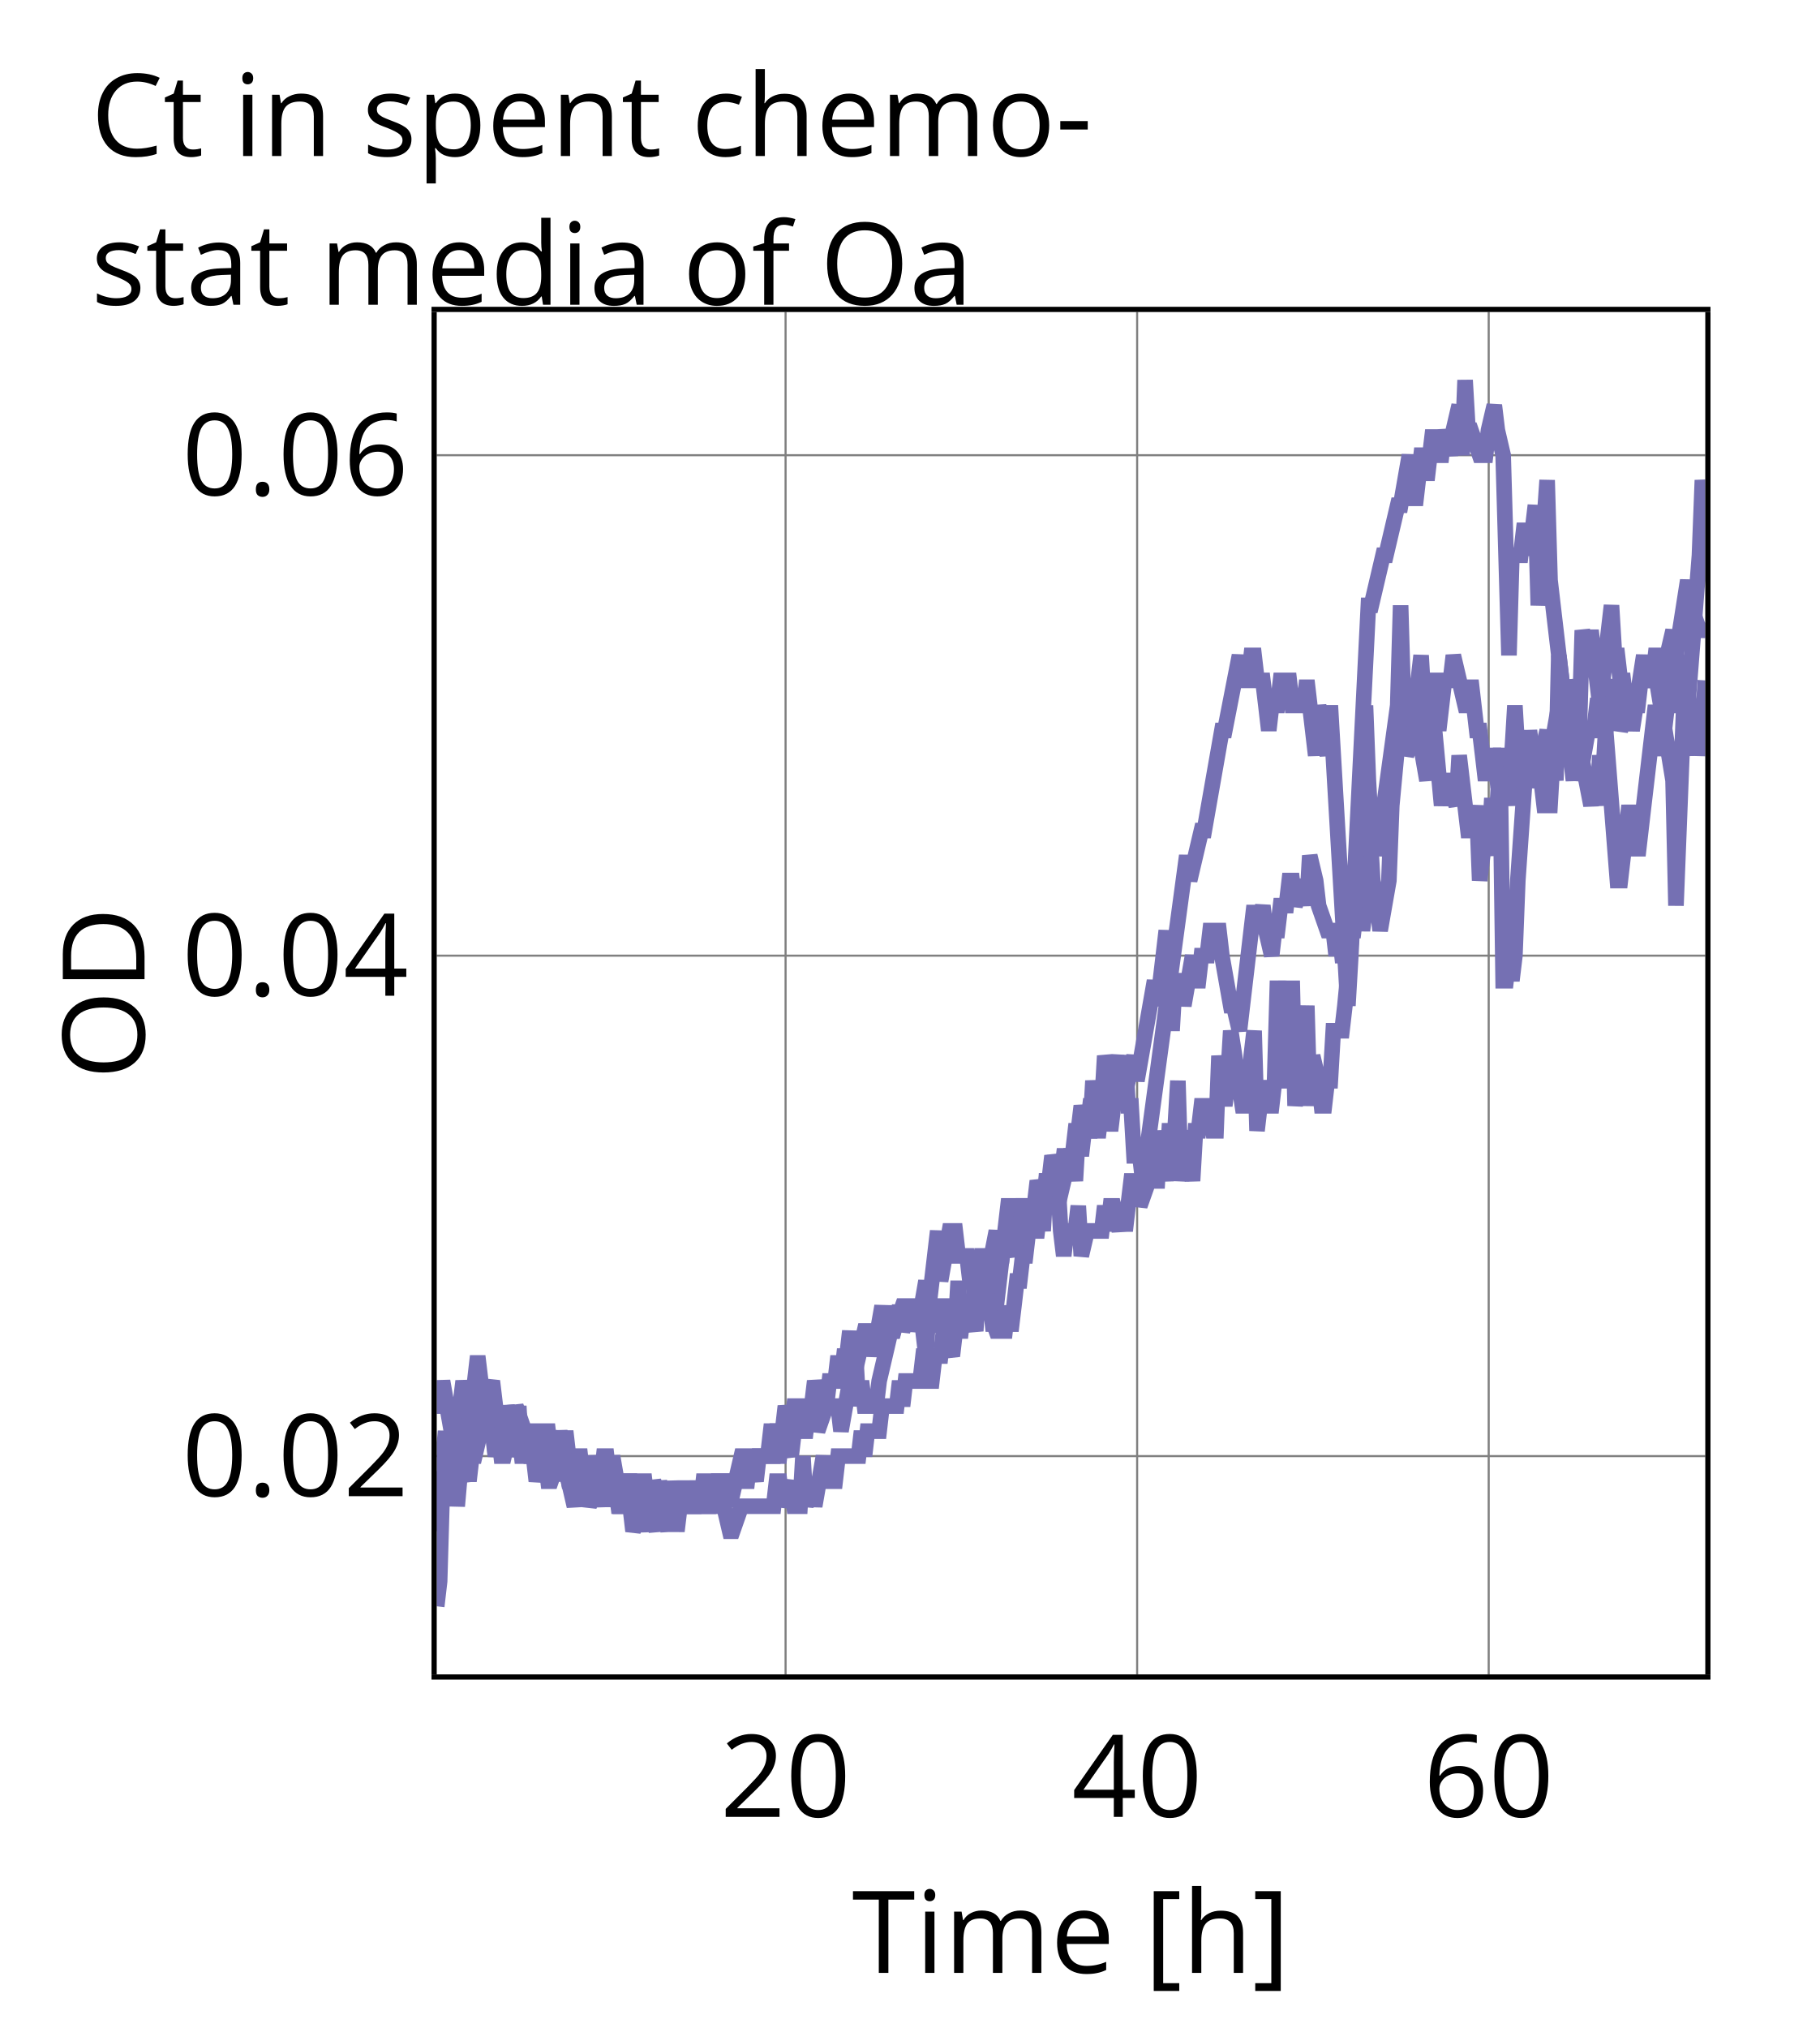
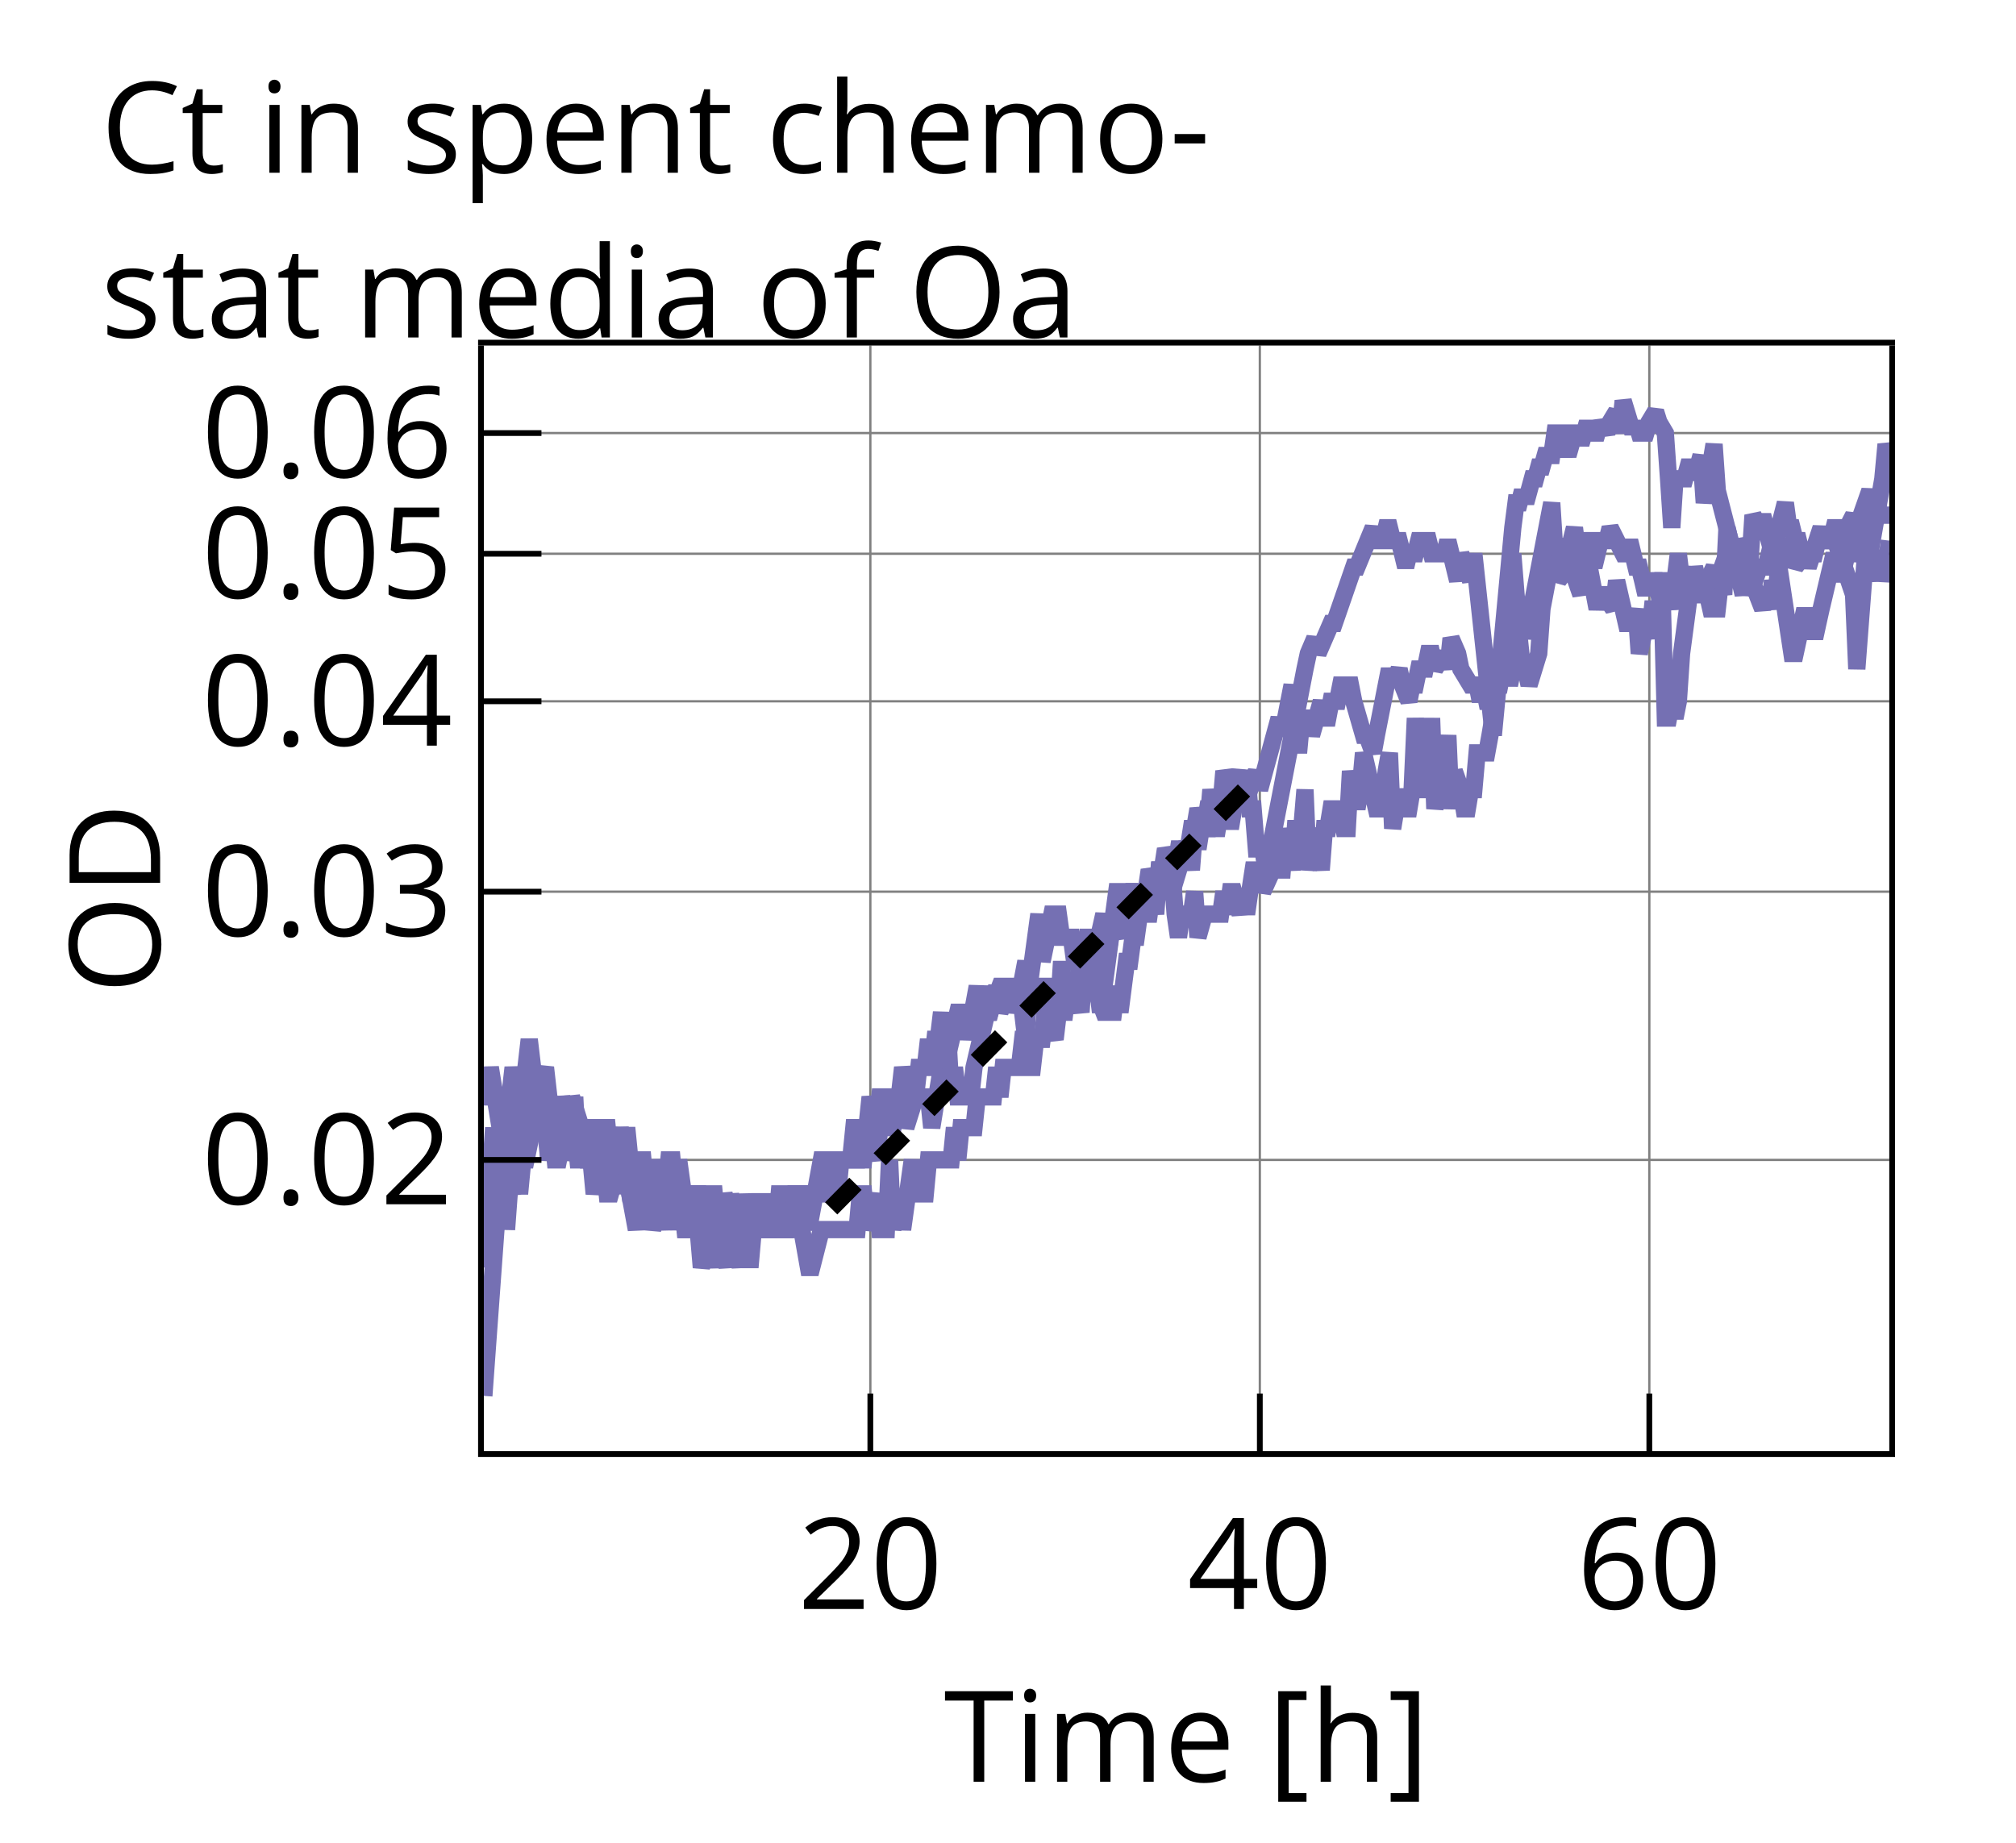
- <svg xmlns="http://www.w3.org/2000/svg" class="main-svg" width="175" height="195" style="" viewBox="0 0 175 195">
-   <rect x="0" y="0" width="175" height="195" style="fill: rgb(255, 255, 255); fill-opacity: 1;" />
-   <defs id="defs-3d889b">
+ <svg xmlns="http://www.w3.org/2000/svg" class="main-svg" width="175" height="160" style="" viewBox="0 0 175 160">
+   <rect x="0" y="0" width="175" height="160" style="fill: rgb(255, 255, 255); fill-opacity: 1;" />
+   <defs id="defs-4a2069">
    <g class="clips">
-       <clipPath id="clip3d889bxyplot" class="plotclip">
-         <rect width="122" height="131" />
+       <clipPath id="clip4a2069xyplot" class="plotclip">
+         <rect width="122" height="96" />
      </clipPath>
-       <clipPath class="axesclip" id="clip3d889bx">
-         <rect x="42" y="0" width="122" height="195" />
+       <clipPath class="axesclip" id="clip4a2069x">
+         <rect x="42" y="0" width="122" height="160" />
      </clipPath>
-       <clipPath class="axesclip" id="clip3d889by">
-         <rect x="0" y="30" width="175" height="131" />
+       <clipPath class="axesclip" id="clip4a2069y">
+         <rect x="0" y="30" width="175" height="96" />
      </clipPath>
-       <clipPath class="axesclip" id="clip3d889bxy">
-         <rect x="42" y="30" width="122" height="131" />
+       <clipPath class="axesclip" id="clip4a2069xy">
+         <rect x="42" y="30" width="122" height="96" />
      </clipPath>
    </g>
    <g class="gradients" />
    <g class="patterns" />
  </defs>
  <g class="bglayer" />
  <g class="layer-below">
    <g class="imagelayer" />
    <g class="shapelayer" />
  </g>
  <g class="cartesianlayer">
    <g class="subplot xy">
      <g class="layer-subplot">
        <g class="shapelayer" />
        <g class="imagelayer" />
      </g>
      <g class="minor-gridlayer">
        <g class="x" />
        <g class="y" />
      </g>
      <g class="gridlayer">
        <g class="x">
-           <path class="xgrid crisp" transform="translate(75.55,0)" d="M0,30v131" style="stroke: rgb(128, 128, 128); stroke-opacity: 1; stroke-width: 0.2px;" />
-           <path class="xgrid crisp" transform="translate(109.36,0)" d="M0,30v131" style="stroke: rgb(128, 128, 128); stroke-opacity: 1; stroke-width: 0.2px;" />
-           <path class="xgrid crisp" transform="translate(143.17,0)" d="M0,30v131" style="stroke: rgb(128, 128, 128); stroke-opacity: 1; stroke-width: 0.2px;" />
+           <path class="xgrid crisp" transform="translate(75.55,0)" d="M0,30v96" style="stroke: rgb(128, 128, 128); stroke-opacity: 1; stroke-width: 0.2px;" />
+           <path class="xgrid crisp" transform="translate(109.36,0)" d="M0,30v96" style="stroke: rgb(128, 128, 128); stroke-opacity: 1; stroke-width: 0.2px;" />
+           <path class="xgrid crisp" transform="translate(143.17,0)" d="M0,30v96" style="stroke: rgb(128, 128, 128); stroke-opacity: 1; stroke-width: 0.2px;" />
        </g>
        <g class="y">
-           <path class="ygrid crisp" transform="translate(0,140.01)" d="M42,0h122" style="stroke: rgb(128, 128, 128); stroke-opacity: 1; stroke-width: 0.2px;" />
-           <path class="ygrid crisp" transform="translate(0,91.89)" d="M42,0h122" style="stroke: rgb(128, 128, 128); stroke-opacity: 1; stroke-width: 0.2px;" />
-           <path class="ygrid crisp" transform="translate(0,43.77)" d="M42,0h122" style="stroke: rgb(128, 128, 128); stroke-opacity: 1; stroke-width: 0.2px;" />
+           <path class="ygrid crisp" transform="translate(0,100.71)" d="M42,0h122" style="stroke: rgb(128, 128, 128); stroke-opacity: 1; stroke-width: 0.2px;" />
+           <path class="ygrid crisp" transform="translate(0,77.42)" d="M42,0h122" style="stroke: rgb(128, 128, 128); stroke-opacity: 1; stroke-width: 0.2px;" />
+           <path class="ygrid crisp" transform="translate(0,60.89)" d="M42,0h122" style="stroke: rgb(128, 128, 128); stroke-opacity: 1; stroke-width: 0.2px;" />
+           <path class="ygrid crisp" transform="translate(0,48.08)" d="M42,0h122" style="stroke: rgb(128, 128, 128); stroke-opacity: 1; stroke-width: 0.2px;" />
+           <path class="ygrid crisp" transform="translate(0,37.6)" d="M42,0h122" style="stroke: rgb(128, 128, 128); stroke-opacity: 1; stroke-width: 0.2px;" />
        </g>
      </g>
      <g class="zerolinelayer" />
      <g class="layer-between">
        <g class="shapelayer" />
        <g class="imagelayer" />
      </g>
      <path class="xlines-below" />
      <path class="ylines-below" />
      <g class="overlines-below" />
      <g class="xaxislayer-below" />
      <g class="yaxislayer-below" />
      <g class="overaxes-below" />
      <g class="overplot">
-         <g class="xy" transform="translate(42,30)" clip-path="url(#clip3d889bxyplot)">
+         <g class="xy" transform="translate(42,30)" clip-path="url(#clip4a2069xyplot)">
          <g class="scatterlayer mlayer">
-             <g class="trace scatter trace2d0b24" style="stroke-miterlimit: 2; opacity: 1;">
+             <g class="trace scatter tracebf2e4a" style="stroke-miterlimit: 2; opacity: 1;">
              <g class="fills" />
              <g class="errorbars" />
              <g class="lines">
-                 <path class="js-line" d="M0,124.45L0.28,122.04L0.56,112.42L1.69,107.61L1.97,114.83L2.82,105.2L3.1,110.01L3.94,102.79L4.23,105.2L4.51,102.79L4.79,105.2L5.07,107.61L5.35,107.61L5.64,110.01L6.2,107.61L6.48,110.01L6.76,105.2L7.33,107.61L7.61,107.61L7.89,105.2L8.17,110.01L8.73,107.61L9.02,110.01L9.3,110.01L9.58,112.42L10.71,107.61L10.99,110.01L11.55,107.61L11.83,112.42L12.4,107.61L12.68,110.01L12.96,110.01L13.81,110.01L14.09,112.42L14.65,112.42L14.93,110.01L15.78,114.83L16.06,112.42L16.34,114.83L16.62,112.42L16.91,110.01L17.75,114.83L18.03,112.42L18.6,112.42L18.88,114.83L19.16,117.23L19.44,112.42L20.29,117.23L20.57,114.83L21.13,117.23L21.41,112.42L22.26,117.23L22.54,112.42L23.1,117.23L23.39,114.83L23.67,114.83L23.95,112.42L24.23,114.83L24.51,114.83L24.79,114.83L25.08,112.42L25.36,114.83L25.64,112.42L25.92,112.42L26.2,114.83L26.48,112.42L26.77,112.42L27.89,112.42L28.18,114.83L29.3,110.01L29.58,110.01L31.84,110.01L32.12,107.61L32.4,107.61L32.68,110.01L32.97,110.01L33.25,107.61L34.09,110.01L34.37,107.61L35.22,105.2L35.5,107.61L36.35,105.2L36.63,107.61L37.47,105.2L37.76,105.2L38.6,105.2L38.88,107.61L39.73,102.79L40.01,102.79L40.29,100.39L40.57,105.2L40.85,102.79L41.14,105.2L41.42,105.2L42.26,105.2L42.55,102.79L43.67,97.98L43.95,97.98L44.52,95.58L44.8,97.98L45.64,95.58L45.93,97.98L46.49,95.58L46.77,97.98L47.05,100.39L47.33,95.58L48.18,97.98L48.46,95.58L48.74,95.58L49.03,97.98L49.31,97.98L49.59,95.58L49.87,97.98L50.15,93.17L50.43,97.98L51,95.58L51.28,95.58L51.84,97.98L52.12,93.17L52.41,93.17L52.69,95.58L52.97,93.17L53.25,95.58L53.53,97.98L54.94,85.95L55.22,85.95L55.51,88.36L55.79,85.95L56.07,85.95L56.35,90.76L56.63,88.36L56.91,85.95L57.2,88.36L57.48,85.95L57.76,83.55L58.61,85.95L58.89,85.95L59.45,81.14L59.73,85.95L60.86,81.14L61.14,81.14L61.42,83.55L61.7,78.73L61.99,81.14L62.27,78.73L62.55,78.73L62.83,78.73L63.11,73.92L63.68,78.73L63.96,76.33L64.24,73.92L64.8,78.73L65.09,76.33L65.37,71.52L65.93,76.33L66.21,73.92L66.49,73.92L67.06,71.52L67.34,73.92L69.03,64.3L69.31,66.7L70.16,59.48L70.44,64.3L70.72,69.11L71,64.3L71.28,64.3L71.57,64.3L71.85,66.7L72.69,61.89L72.97,64.3L73.26,64.3L73.54,61.89L74.1,61.89L74.38,59.48L75.23,59.48L75.51,61.89L76.36,66.7L76.64,66.7L77.2,69.11L77.48,66.7L78.61,57.08L78.89,59.48L79.45,57.08L79.74,59.48L80.3,61.89L80.58,59.48L80.86,59.48L81.15,57.08L81.71,57.08L81.99,54.67L82.27,54.67L82.55,57.08L83.4,54.67L83.68,57.08L83.96,52.27L84.53,54.67L84.81,57.08L85.65,59.48L85.94,59.48L86.22,59.48L86.5,61.89L86.78,59.48L87.06,61.89L87.34,61.89L87.63,64.3L87.91,59.48L88.19,59.48L88.47,57.08L88.75,57.08L89.03,59.48L89.88,52.27L90.16,57.08L90.44,57.08L90.73,59.48L91.57,54.67L91.85,47.45L92.98,35.42L93.26,42.64L94.11,40.24L94.39,40.24L95.23,45.05L95.52,35.42L96.64,47.45L96.92,45.05L97.21,45.05L98.05,47.45L98.33,42.64L99.18,49.86L99.46,49.86L99.74,49.86L100.02,47.45L100.3,54.67L100.59,52.27L100.87,49.86L101.15,52.27L101.43,47.45L102,47.45L102.28,42.64L102.56,42.64L102.84,45.05L103.12,47.45L103.4,42.64L103.69,37.83L103.97,42.64L104.25,42.64L104.53,40.24L104.81,45.05L105.09,40.24L105.38,42.64L105.66,45.05L106.22,45.05L106.5,47.45L107.07,47.45L107.35,42.64L107.63,45.05L107.91,33.02L109.32,45.05L109.6,40.24L111.01,47.45L111.29,45.05L111.58,47.45L111.86,42.64L112.14,45.05L112.42,40.24L113.55,54.67L113.83,54.67L114.67,47.45L114.96,49.86L115.24,49.86L115.52,52.27L115.8,49.86L116.08,47.45L117.21,37.83L117.49,40.24L117.77,42.64L118.06,40.24L118.34,37.83L118.9,33.02L119.18,37.83L119.75,37.83L120.03,33.02L120.87,42.64L121.15,37.83L121.44,42.64L121.72,40.24L122,35.42" style="vector-effect: none; fill: none; stroke: rgb(117, 112, 179); stroke-opacity: 1; stroke-width: 1.5px; opacity: 1;" />
+                 <path class="js-line" d="M0,91.2L1.69,67.91L1.97,76.76L2.82,65.24L3.1,70.71L3.94,62.68L4.23,65.24L4.51,62.68L4.79,65.24L5.07,67.91L5.35,67.91L5.64,70.71L6.2,67.91L6.48,70.71L6.76,65.24L7.33,67.91L7.61,67.91L7.89,65.24L8.17,70.71L8.73,67.91L9.02,70.71L9.3,70.71L9.58,73.66L10.71,67.91L10.99,70.71L11.55,67.91L11.83,73.66L12.4,67.91L12.68,70.71L12.96,70.71L13.81,70.71L14.09,73.66L14.65,73.66L14.93,70.71L15.78,76.76L16.06,73.66L16.34,76.76L16.62,73.66L16.91,70.71L17.75,76.76L18.03,73.66L18.6,73.66L18.88,76.76L19.16,80.05L19.44,73.66L20.29,80.05L20.57,76.76L21.13,80.05L21.41,73.66L22.26,80.05L22.54,73.66L23.1,80.05L23.39,76.76L23.67,76.76L23.95,73.66L24.23,76.76L24.51,76.76L24.79,76.76L25.08,73.66L25.36,76.76L25.64,73.66L25.92,73.66L26.2,76.76L26.48,73.66L26.77,73.66L27.89,73.66L28.18,76.76L29.3,70.71L29.58,70.71L31.84,70.71L32.12,67.91L32.4,67.91L32.68,70.71L32.97,70.71L33.25,67.91L34.09,70.71L34.37,67.91L35.22,65.24L35.5,67.91L36.35,65.24L36.63,67.91L37.47,65.24L37.76,65.24L38.6,65.24L38.88,67.91L39.73,62.68L40.01,62.68L40.29,60.24L40.57,65.24L40.85,62.68L41.14,65.24L41.42,65.24L42.26,65.24L42.55,62.68L43.67,57.89L43.95,57.89L44.52,55.64L44.8,57.89L45.64,55.64L45.93,57.89L46.49,55.64L46.77,57.89L47.05,60.24L47.33,55.64L48.18,57.89L48.46,55.64L48.74,55.64L49.03,57.89L49.31,57.89L49.59,55.64L49.87,57.89L50.15,53.47L50.43,57.89L51,55.64L51.28,55.64L51.84,57.89L52.12,53.47L52.41,53.47L52.69,55.64L52.97,53.47L53.25,55.64L53.53,57.89L54.94,47.42L55.22,47.42L55.51,49.37L55.79,47.42L56.07,47.42L56.35,51.38L56.63,49.37L56.91,47.42L57.2,49.37L57.48,47.42L57.76,45.54L58.61,47.42L58.89,47.42L59.45,43.71L59.73,47.42L60.86,43.71L61.14,43.71L61.42,45.54L61.7,41.94L61.99,43.71L62.27,41.94L62.55,41.94L62.83,41.94L63.11,38.56L63.68,41.94L63.96,40.23L64.24,38.56L64.8,41.94L65.09,40.23L65.37,36.95L65.93,40.23L66.21,38.56L66.49,38.56L67.06,36.95L67.34,38.56L69.03,32.35L69.31,33.84L70.16,29.48L70.44,32.35L70.72,35.37L71,32.35L71.28,32.35L71.57,32.35L71.85,33.84L72.69,30.89L72.97,32.35L73.26,32.35L73.54,30.89L74.1,30.89L74.38,29.48L75.23,29.48L75.51,30.89L76.36,33.84L76.64,33.84L77.2,35.37L77.48,33.84L78.61,28.09L78.89,29.48L79.45,28.09L79.74,29.48L80.3,30.89L80.58,29.48L80.86,29.48L81.15,28.09L81.71,28.09L81.99,26.74L82.27,26.74L82.55,28.09L83.4,26.74L83.68,28.09L83.96,25.42L84.53,26.74L84.81,28.09L85.65,29.48L85.94,29.48L86.22,29.48L86.5,30.89L86.78,29.48L87.06,30.89L87.34,30.89L87.63,32.35L87.91,29.48L88.19,29.48L88.47,28.09L88.75,28.09L89.03,29.48L89.88,25.42L90.16,28.09L90.44,28.09L90.73,29.48L91.57,26.74L91.85,22.87L92.98,16.94L93.26,20.42L94.11,19.24L94.39,19.24L95.23,21.63L95.52,16.94L96.64,22.87L96.92,21.63L97.21,21.63L98.05,22.87L98.33,20.42L99.18,24.13L99.46,24.13L99.74,24.13L100.02,22.87L100.3,26.74L100.59,25.42L100.87,24.13L101.15,25.42L101.43,22.87L102,22.87L102.28,20.42L102.56,20.42L102.84,21.63L103.12,22.87L103.4,20.42L103.69,18.08L103.97,20.42L104.25,20.42L104.53,19.24L104.81,21.63L105.09,19.24L105.38,20.42L105.66,21.63L106.22,21.63L106.5,22.87L107.07,22.87L107.35,20.42L107.63,21.63L107.91,15.82L109.32,21.63L109.6,19.24L111.01,22.87L111.29,21.63L111.58,22.87L111.86,20.42L112.14,21.63L112.42,19.24L113.55,26.74L113.83,26.74L114.67,22.87L114.96,24.13L115.24,24.13L115.52,25.42L115.8,24.13L116.08,22.87L117.21,18.08L117.49,19.24L117.77,20.42L118.06,19.24L118.34,18.08L118.9,15.82L119.18,18.08L119.75,18.08L120.03,15.82L120.87,20.42L121.15,18.08L121.44,20.42L121.72,19.24L122,16.94" style="vector-effect: none; fill: none; stroke: rgb(117, 112, 179); stroke-opacity: 1; stroke-width: 1.5px; opacity: 1;" />
              </g>
              <g class="points" />
              <g class="text" />
            </g>
-             <g class="trace scatter traceac05fe" style="stroke-miterlimit: 2; opacity: 1;">
+             <g class="trace scatter trace1dde24" style="stroke-miterlimit: 2; opacity: 1;">
              <g class="fills" />
              <g class="errorbars" />
              <g class="lines">
-                 <path class="js-line" d="M0,117.23L0.85,107.61L1.13,112.42L1.41,112.42L1.69,110.01L2.54,112.42L2.82,110.01L3.1,112.42L3.38,110.01L3.66,110.01L4.79,105.2L5.07,107.61L5.35,105.2L5.64,110.01L5.92,107.61L6.2,110.01L6.48,110.01L7.04,107.61L7.33,110.01L7.89,107.61L8.17,110.01L9.86,110.01L10.14,112.42L10.42,110.01L10.71,112.42L10.99,112.42L11.83,110.01L12.12,110.01L13.24,114.83L13.52,112.42L14.37,112.42L14.65,114.83L15.5,112.42L15.78,112.42L16.62,112.42L16.91,114.83L17.19,112.42L17.47,114.83L17.75,114.83L18.6,114.83L18.88,117.23L19.72,114.83L20,114.83L26.2,114.83L26.48,112.42L26.77,114.83L27.05,112.42L27.33,112.42L29.87,112.42L30.15,110.01L30.71,112.42L30.99,110.01L32.4,110.01L32.68,107.61L33.25,107.61L33.53,105.2L34.09,107.61L34.37,105.2L34.94,105.2L35.22,107.61L35.5,107.61L35.78,105.2L36.06,105.2L36.35,102.79L36.91,105.2L37.19,102.79L37.47,105.2L37.76,102.79L38.04,102.79L38.32,102.79L38.6,100.39L38.88,102.79L39.16,100.39L39.45,100.39L39.73,97.98L40.01,102.79L41.14,97.98L41.42,97.98L41.7,97.98L41.98,100.39L42.83,95.58L43.11,97.98L43.39,95.58L43.67,97.98L43.95,97.98L44.8,95.58L45.08,95.58L45.93,95.58L46.21,97.98L47.05,93.17L47.33,95.58L48.18,88.36L48.46,93.17L49.31,88.36L49.59,88.36L49.87,88.36L50.15,90.76L51,90.76L51.28,93.17L51.56,93.17L51.84,95.58L52.12,95.58L52.41,90.76L52.69,90.76L52.97,95.58L53.82,97.98L54.1,97.98L54.66,97.98L54.94,95.58L55.22,97.98L55.51,95.58L55.79,93.17L56.07,93.17L56.35,90.76L56.63,90.76L56.91,88.36L57.76,88.36L58.04,85.95L58.32,88.36L58.61,83.55L59.17,83.55L59.45,85.95L59.73,83.55L60.01,88.36L60.3,90.76L60.58,88.36L60.86,88.36L61.42,88.36L61.7,85.95L61.99,90.76L62.55,88.36L62.83,88.36L63.96,88.36L64.24,85.95L64.52,88.36L64.8,85.95L65.09,85.95L65.65,88.36L65.93,85.95L66.21,88.36L66.49,85.95L66.78,83.55L67.34,83.55L67.62,85.95L68.47,83.55L68.75,83.55L69.31,83.55L69.59,78.73L70.16,83.55L70.44,78.73L71,78.73L71.28,73.92L71.57,83.55L72.13,78.73L72.41,81.14L72.69,83.55L72.97,78.73L73.26,78.73L73.54,76.33L74.38,76.33L74.67,78.73L74.95,78.73L75.23,71.52L75.79,76.33L76.07,73.92L76.36,69.11L77.48,76.33L77.76,76.33L78.05,76.33L78.33,71.52L78.61,69.11L78.89,78.73L79.45,73.92L79.74,76.33L80.02,76.33L80.3,76.33L80.58,73.92L80.86,64.3L81.15,71.52L81.43,73.92L81.99,73.92L82.27,64.3L82.55,76.33L83.12,71.52L83.4,71.52L83.68,66.7L83.96,76.33L84.24,71.52L84.81,73.92L85.09,76.33L85.37,76.33L85.65,73.92L85.94,73.92L86.22,69.11L87.06,69.11L87.34,66.7L88.75,52.27L89.03,52.27L89.32,37.83L89.6,45.05L89.88,49.86L90.16,47.45L90.44,52.27L92.42,37.83L92.7,28.21L92.98,37.83L93.54,35.42L93.82,37.83L94.11,40.24L94.39,35.42L94.67,33.02L94.95,37.83L95.23,40.24L95.52,35.42L95.8,35.42L96.08,37.83L96.36,40.24L96.64,37.83L96.92,35.42L97.49,35.42L97.77,33.02L98.9,37.83L99.18,37.83L99.46,35.42L99.74,37.83L100.02,40.24L100.3,40.24L100.59,42.64L100.87,45.05L101.15,42.64L101.43,42.64L101.71,42.64L102,45.05L102.28,45.05L102.56,64.3L102.84,64.3L103.12,61.89L103.4,64.3L103.69,61.89L103.97,54.67L104.81,42.64L105.09,45.05L105.38,45.05L105.94,45.05L106.22,42.64L106.79,40.24L107.07,42.64L107.91,37.83L108.19,37.83L108.48,40.24L108.76,35.42L109.88,40.24L110.17,30.61L110.73,33.02L111.01,30.61L111.86,37.83L112.14,35.42L112.98,28.21L113.27,33.02L113.55,33.02L113.83,35.42L114.11,35.42L114.39,37.83L114.67,37.83L114.96,40.24L116.08,33.02L116.36,35.42L116.65,35.42L116.93,33.02L118.9,45.05L119.18,57.08L120.03,35.42L120.31,37.83L121.44,23.39L121.72,16.17L122,18.58" style="vector-effect: none; fill: none; stroke: rgb(117, 112, 179); stroke-opacity: 1; stroke-width: 1.5px; opacity: 1;" />
+                 <path class="js-line" d="M0,80.05L0.85,67.91L1.13,73.66L1.41,73.66L1.69,70.71L2.54,73.66L2.82,70.71L3.1,73.66L3.38,70.71L3.66,70.71L4.79,65.24L5.07,67.91L5.35,65.24L5.64,70.71L5.92,67.91L6.2,70.71L6.48,70.71L7.04,67.91L7.33,70.71L7.89,67.91L8.17,70.71L9.86,70.71L10.14,73.66L10.42,70.71L10.71,73.66L10.99,73.66L11.83,70.71L12.12,70.71L13.24,76.76L13.52,73.66L14.37,73.66L14.65,76.76L15.5,73.66L15.78,73.66L16.62,73.66L16.91,76.76L17.19,73.66L17.47,76.76L17.75,76.76L18.6,76.76L18.88,80.05L19.72,76.76L20,76.76L26.2,76.76L26.48,73.66L26.77,76.76L27.05,73.66L27.33,73.66L29.87,73.66L30.15,70.71L30.71,73.66L30.99,70.71L32.4,70.71L32.68,67.91L33.25,67.91L33.53,65.24L34.09,67.91L34.37,65.24L34.94,65.24L35.22,67.91L35.5,67.91L35.78,65.24L36.06,65.24L36.35,62.68L36.91,65.24L37.19,62.68L37.47,65.24L37.76,62.68L38.04,62.68L38.32,62.68L38.6,60.24L38.88,62.68L39.16,60.24L39.45,60.24L39.73,57.89L40.01,62.68L41.14,57.89L41.42,57.89L41.7,57.89L41.98,60.24L42.83,55.64L43.11,57.89L43.39,55.64L43.67,57.89L43.95,57.89L44.8,55.64L45.08,55.64L45.93,55.64L46.21,57.89L47.05,53.47L47.33,55.64L48.18,49.37L48.46,53.47L49.31,49.37L49.59,49.37L49.87,49.37L50.15,51.38L51,51.38L51.28,53.47L51.56,53.47L51.84,55.64L52.12,55.64L52.41,51.38L52.69,51.38L52.97,55.64L53.82,57.89L54.1,57.89L54.66,57.89L54.94,55.64L55.22,57.89L55.51,55.64L55.79,53.47L56.07,53.47L56.35,51.38L56.63,51.38L56.91,49.37L57.76,49.37L58.04,47.42L58.32,49.37L58.61,45.54L59.17,45.54L59.45,47.42L59.73,45.54L60.01,49.37L60.3,51.38L60.58,49.37L60.86,49.37L61.42,49.37L61.7,47.42L61.99,51.38L62.55,49.37L62.83,49.37L63.96,49.37L64.24,47.42L64.52,49.37L64.8,47.42L65.09,47.42L65.65,49.37L65.93,47.42L66.21,49.37L66.49,47.42L66.78,45.54L67.34,45.54L67.62,47.42L68.47,45.54L68.75,45.54L69.31,45.54L69.59,41.94L70.16,45.54L70.44,41.94L71,41.94L71.28,38.56L71.57,45.54L72.13,41.94L72.41,43.71L72.69,45.54L72.97,41.94L73.26,41.94L73.54,40.23L74.38,40.23L74.67,41.94L74.95,41.94L75.23,36.95L75.79,40.23L76.07,38.56L76.36,35.37L77.48,40.23L77.76,40.23L78.05,40.23L78.33,36.95L78.61,35.37L78.89,41.94L79.45,38.56L79.74,40.23L80.02,40.23L80.3,40.23L80.58,38.56L80.86,32.35L81.15,36.95L81.43,38.56L81.99,38.56L82.27,32.35L82.55,40.23L83.12,36.95L83.4,36.95L83.68,33.84L83.96,40.23L84.24,36.95L84.81,38.56L85.09,40.23L85.37,40.23L85.65,38.56L85.94,38.56L86.22,35.37L87.06,35.37L87.34,33.84L88.75,25.42L89.03,25.42L89.32,18.08L89.6,21.63L89.88,24.13L90.16,22.87L90.44,25.42L92.7,13.66L92.98,18.08L93.54,16.94L93.82,18.08L94.11,19.24L94.39,16.94L94.67,15.82L94.95,18.08L95.23,19.24L95.52,16.94L95.8,16.94L96.08,18.08L96.36,19.24L96.64,18.08L96.92,16.94L97.49,16.94L97.77,15.82L98.9,18.08L99.18,18.08L99.46,16.94L99.74,18.08L100.02,19.24L100.3,19.24L100.59,20.42L100.87,21.63L101.15,20.42L101.43,20.42L101.71,20.42L102,21.63L102.28,21.63L102.56,32.35L102.84,32.35L103.12,30.89L103.4,32.35L103.69,30.89L103.97,26.74L104.81,20.42L105.09,21.63L105.38,21.63L105.94,21.63L106.22,20.42L106.79,19.24L107.07,20.42L107.91,18.08L108.19,18.08L108.48,19.24L108.76,16.94L109.88,19.24L110.17,14.73L110.73,15.82L111.01,14.73L111.86,18.08L112.14,16.94L112.98,13.66L113.27,15.82L113.55,15.82L113.83,16.94L114.11,16.94L114.39,18.08L114.67,18.08L114.96,19.24L116.08,15.82L116.36,16.94L116.65,16.94L116.93,15.82L118.9,21.63L119.18,28.09L120.03,16.94L120.31,18.08L121.44,11.57L121.72,8.57L122,9.55" style="vector-effect: none; fill: none; stroke: rgb(117, 112, 179); stroke-opacity: 1; stroke-width: 1.5px; opacity: 1;" />
              </g>
              <g class="points" />
              <g class="text" />
            </g>
-             <g class="trace scatter trace5c0df1" style="stroke-miterlimit: 2; opacity: 1;">
+             <g class="trace scatter trace2de5ca" style="stroke-miterlimit: 2; opacity: 1;">
              <g class="fills" />
              <g class="errorbars" />
              <g class="lines">
-                 <path class="js-line" d="M0,105.2L0.28,105.2L0.56,102.79L1.41,107.61L1.69,105.2L2.25,105.2L2.54,102.79L3.38,107.61L3.66,102.79L3.94,100.39L4.23,102.79L4.51,105.2L5.35,102.79L5.64,105.2L6.48,107.61L6.76,105.2L7.33,107.61L7.61,105.2L8.45,107.61L8.73,107.61L9.02,107.61L9.3,110.01L9.86,110.01L10.14,107.61L10.71,107.61L10.99,110.01L11.55,110.01L11.83,107.61L12.68,112.42L12.96,112.42L13.24,112.42L13.52,110.01L14.37,112.42L14.65,112.42L15.78,112.42L16.06,110.01L16.34,110.01L16.62,112.42L17.47,114.83L17.75,114.83L18.03,114.83L18.31,112.42L18.6,112.42L18.88,114.83L19.16,114.83L19.44,112.42L20,112.42L20.29,114.83L20.57,114.83L20.85,112.42L21.7,114.83L21.98,114.83L26.77,114.83L27.05,112.42L28.18,117.23L28.46,117.23L29.3,114.83L29.58,114.83L32.4,114.83L32.68,112.42L32.97,112.42L33.25,114.83L34.09,112.42L34.37,114.83L34.94,114.83L35.22,110.01L35.5,114.83L36.06,112.42L36.35,114.83L37.19,110.01L37.47,112.42L38.32,112.42L38.6,110.01L40.57,110.01L40.85,107.61L41.14,110.01L41.42,107.61L41.7,107.61L42.55,107.61L42.83,105.2L44.24,105.2L44.52,102.79L44.8,105.2L45.08,102.79L45.36,102.79L46.49,102.79L46.77,100.39L47.05,100.39L47.33,102.79L47.62,102.79L47.9,100.39L48.46,100.39L48.74,97.98L49.59,100.39L49.87,97.98L50.43,97.98L50.72,95.58L51.56,95.58L51.84,93.17L52.12,93.17L52.41,95.58L53.82,88.36L54.1,90.76L54.38,90.76L54.66,88.36L55.51,90.76L55.79,88.36L56.07,88.36L56.35,85.95L58.32,85.95L58.61,83.55L58.89,83.55L59.17,81.14L60.01,83.55L60.3,81.14L61.14,81.14L61.42,78.73L61.7,78.73L61.99,76.33L62.55,78.73L62.83,76.33L63.11,76.33L63.39,78.73L63.68,78.73L63.96,76.33L64.24,71.52L64.8,73.92L65.09,73.92L65.65,71.52L65.93,73.92L66.21,71.52L66.49,76.33L66.78,76.33L67.06,81.14L67.62,81.14L67.9,83.55L72.13,52.27L72.41,54.67L73.54,49.86L73.82,49.86L75.51,40.24L75.79,40.24L77.2,33.02L77.48,35.42L78.05,35.42L78.33,33.02L78.61,33.02L78.89,35.42L79.45,35.42L79.74,37.83L80.02,40.24L80.3,37.83L80.58,37.83L80.86,37.83L81.15,35.42L81.99,35.42L82.27,37.83L83.4,37.83L83.68,35.42L84.53,42.64L84.81,37.83L85.65,42.64L85.94,37.83L87.63,66.7L87.91,61.89L89.6,28.21L89.88,28.21L91.01,23.39L91.29,23.39L92.42,18.58L92.7,18.58L93.54,13.77L93.82,16.17L94.11,18.58L94.39,16.17L94.67,13.77L94.95,13.77L95.23,16.17L95.8,11.36L96.08,13.77L96.36,13.77L96.64,13.77L96.92,11.36L97.49,13.77L97.77,11.36L98.33,8.96L98.61,13.77L98.9,6.55L99.18,11.36L99.46,11.36L100.3,13.77L100.59,13.77L100.87,13.77L101.15,11.36L101.71,8.96L102,11.36L102.56,13.77L102.84,23.39L103.12,33.02L103.4,23.39L103.69,23.39L104.25,23.39L104.53,20.99L104.81,20.99L105.09,23.39L105.66,18.58L105.94,28.21L106.79,16.17L107.07,25.8L108.48,37.83L108.76,40.24L109.6,40.24L109.88,45.05L110.73,40.24L111.01,40.24L111.29,40.24L111.58,37.83L112.14,37.83L112.42,40.24L113.55,35.42L113.83,40.24L114.67,37.83L114.96,37.83L115.52,37.83L115.8,35.42L116.93,35.42L117.21,33.02L117.49,33.02L117.77,35.42L118.9,30.61L119.18,33.02L120.31,25.8L120.59,28.21L121.44,30.61L121.72,30.61L122,30.61" style="vector-effect: none; fill: none; stroke: rgb(117, 112, 179); stroke-opacity: 1; stroke-width: 1.5px; opacity: 1;" />
+                 <path class="js-line" d="M0,65.24L0.28,65.24L0.56,62.68L1.41,67.91L1.69,65.24L2.25,65.24L2.54,62.68L3.38,67.91L3.66,62.68L3.94,60.24L4.23,62.68L4.51,65.24L5.35,62.68L5.64,65.24L6.48,67.91L6.76,65.24L7.33,67.91L7.61,65.24L8.45,67.91L8.73,67.91L9.02,67.91L9.3,70.71L9.86,70.71L10.14,67.91L10.71,67.91L10.99,70.71L11.55,70.71L11.83,67.91L12.68,73.66L12.96,73.66L13.24,73.66L13.52,70.71L14.37,73.66L14.65,73.66L15.78,73.66L16.06,70.71L16.34,70.71L16.62,73.66L17.47,76.76L17.75,76.76L18.03,76.76L18.31,73.66L18.6,73.66L18.88,76.76L19.16,76.76L19.44,73.66L20,73.66L20.29,76.76L20.57,76.76L20.85,73.66L21.7,76.76L21.98,76.76L26.77,76.76L27.05,73.66L28.18,80.05L28.46,80.05L29.3,76.76L29.58,76.76L32.4,76.76L32.68,73.66L32.97,73.66L33.25,76.76L34.09,73.66L34.37,76.76L34.94,76.76L35.22,70.71L35.5,76.76L36.06,73.66L36.35,76.76L37.19,70.71L37.47,73.66L38.32,73.66L38.6,70.71L40.57,70.71L40.85,67.91L41.14,70.71L41.42,67.91L41.7,67.91L42.55,67.91L42.83,65.24L44.24,65.24L44.52,62.68L44.8,65.24L45.08,62.68L45.36,62.68L46.49,62.68L46.77,60.24L47.05,60.24L47.33,62.68L47.62,62.68L47.9,60.24L48.46,60.24L48.74,57.89L49.59,60.24L49.87,57.89L50.43,57.89L50.72,55.64L51.56,55.64L51.84,53.47L52.12,53.47L52.41,55.64L53.82,49.37L54.1,51.38L54.38,51.38L54.66,49.37L55.51,51.38L55.79,49.37L56.07,49.37L56.35,47.42L58.32,47.42L58.61,45.54L58.89,45.54L59.17,43.71L60.01,45.54L60.3,43.71L61.14,43.71L61.42,41.94L61.7,41.94L61.99,40.23L62.55,41.94L62.83,40.23L63.11,40.23L63.39,41.94L63.68,41.94L63.96,40.23L64.24,36.95L64.8,38.56L65.09,38.56L65.65,36.95L65.93,38.56L66.21,36.95L66.49,40.23L66.78,40.23L67.06,43.71L67.62,43.71L67.9,45.54L71.28,28.09L71.57,26.74L72.13,25.42L72.41,26.74L73.54,24.13L73.82,24.13L75.51,19.24L75.79,19.24L77.2,15.82L77.48,16.94L78.05,16.94L78.33,15.82L78.61,15.82L78.89,16.94L79.45,16.94L79.74,18.08L80.02,19.24L80.3,18.08L80.58,18.08L80.86,18.08L81.15,16.94L81.99,16.94L82.27,18.08L83.4,18.08L83.68,16.94L84.53,20.42L84.81,18.08L85.65,20.42L85.94,18.08L87.63,33.84L87.91,30.89L89.32,15.82L89.6,13.66L89.88,13.66L90.16,12.6L90.44,13.66L90.73,12.6L91.01,11.57L91.29,11.57L91.57,10.55L91.85,10.55L92.13,9.55L92.7,9.55L92.98,7.6L93.54,7.6L93.82,8.57L94.11,9.55L94.39,8.57L94.67,7.6L94.95,7.6L95.23,8.57L95.8,6.65L96.08,7.6L96.36,7.6L96.64,7.6L96.92,6.65L97.49,7.6L97.77,6.65L98.33,5.72L98.61,7.6L98.9,4.8L99.46,6.65L99.74,7.6L100.02,6.65L100.3,7.6L100.59,7.6L100.87,7.6L101.15,6.65L101.71,5.72L102,6.65L102.56,7.6L102.84,11.57L103.12,15.82L103.4,11.57L103.69,11.57L104.25,11.57L104.53,10.55L104.81,10.55L105.09,11.57L105.66,9.55L105.94,13.66L106.79,8.57L107.07,12.6L108.48,18.08L108.76,19.24L109.6,19.24L109.88,21.63L110.73,19.24L111.01,19.24L111.29,19.24L111.58,18.08L112.14,18.08L112.42,19.24L113.55,16.94L113.83,19.24L114.67,18.08L114.96,18.08L115.52,18.08L115.8,16.94L116.93,16.94L117.21,15.82L117.49,15.82L117.77,16.94L118.9,14.73L119.18,15.82L120.31,12.6L120.59,13.66L121.44,14.73L121.72,14.73L122,14.73" style="vector-effect: none; fill: none; stroke: rgb(117, 112, 179); stroke-opacity: 1; stroke-width: 1.5px; opacity: 1;" />
+               </g>
+               <g class="points" />
+               <g class="text" />
+             </g>
+             <g class="trace scatter trace58a6bc" style="stroke-miterlimit: 2; opacity: 1;">
+               <g class="fills" />
+               <g class="errorbars" />
+               <g class="lines">
+                 <path class="js-line" d="M30.15,74.92L67.34,37.26" style="vector-effect: none; fill: none; stroke: rgb(0, 0, 0); stroke-opacity: 1; stroke-dasharray: 3px, 3px; stroke-width: 1.5px; opacity: 1;" />
              </g>
              <g class="points" />
              <g class="text" />
            </g>
          </g>
        </g>
      </g>
-       <path class="xlines-above crisp" d="M41.5,161.25H164.5M41.5,29.75H164.5" style="fill: none; stroke-width: 0.5px; stroke: rgb(0, 0, 0); stroke-opacity: 1;" />
-       <path class="ylines-above crisp" d="M41.75,30V161M164.25,30V161" style="fill: none; stroke-width: 0.5px; stroke: rgb(0, 0, 0); stroke-opacity: 1;" />
+       <path class="xlines-above crisp" d="M41.5,126.25H164.5M41.5,29.75H164.5" style="fill: none; stroke-width: 0.5px; stroke: rgb(0, 0, 0); stroke-opacity: 1;" />
+       <path class="ylines-above crisp" d="M41.75,30V126M164.25,30V126" style="fill: none; stroke-width: 0.5px; stroke: rgb(0, 0, 0); stroke-opacity: 1;" />
      <g class="overlines-above" />
      <g class="xaxislayer-above">
+         <path class="xtick ticks crisp" d="M0,126v-5" transform="translate(75.55,0)" style="stroke: rgb(0, 0, 0); stroke-opacity: 1; stroke-width: 0.5px;" />
+         <path class="xtick ticks crisp" d="M0,126v-5" transform="translate(109.36,0)" style="stroke: rgb(0, 0, 0); stroke-opacity: 1; stroke-width: 0.5px;" />
+         <path class="xtick ticks crisp" d="M0,126v-5" transform="translate(143.17,0)" style="stroke: rgb(0, 0, 0); stroke-opacity: 1; stroke-width: 0.5px;" />
        <g class="xtick">
-           <text text-anchor="middle" x="0" y="174.7" transform="translate(75.55,0)" style="font-family: 'Open Sans', verdana, arial, sans-serif; font-size: 11px; fill: rgb(0, 0, 0); fill-opacity: 1; white-space: pre; opacity: 1;">20</text>
+           <text text-anchor="middle" x="0" y="139.7" transform="translate(75.55,0)" style="font-family: 'Open Sans', verdana, arial, sans-serif; font-size: 11px; fill: rgb(0, 0, 0); fill-opacity: 1; white-space: pre; opacity: 1;">20</text>
        </g>
        <g class="xtick">
-           <text text-anchor="middle" x="0" y="174.7" style="font-family: 'Open Sans', verdana, arial, sans-serif; font-size: 11px; fill: rgb(0, 0, 0); fill-opacity: 1; white-space: pre; opacity: 1;" transform="translate(109.36,0)">40</text>
+           <text text-anchor="middle" x="0" y="139.7" style="font-family: 'Open Sans', verdana, arial, sans-serif; font-size: 11px; fill: rgb(0, 0, 0); fill-opacity: 1; white-space: pre; opacity: 1;" transform="translate(109.36,0)">40</text>
        </g>
        <g class="xtick">
-           <text text-anchor="middle" x="0" y="174.7" style="font-family: 'Open Sans', verdana, arial, sans-serif; font-size: 11px; fill: rgb(0, 0, 0); fill-opacity: 1; white-space: pre; opacity: 1;" transform="translate(143.17,0)">60</text>
+           <text text-anchor="middle" x="0" y="139.7" style="font-family: 'Open Sans', verdana, arial, sans-serif; font-size: 11px; fill: rgb(0, 0, 0); fill-opacity: 1; white-space: pre; opacity: 1;" transform="translate(143.17,0)">60</text>
        </g>
      </g>
      <g class="yaxislayer-above">
+         <path class="ytick ticks crisp" d="M42,0h5" transform="translate(0,100.71)" style="stroke: rgb(0, 0, 0); stroke-opacity: 1; stroke-width: 0.5px;" />
+         <path class="ytick ticks crisp" d="M42,0h5" transform="translate(0,77.42)" style="stroke: rgb(0, 0, 0); stroke-opacity: 1; stroke-width: 0.5px;" />
+         <path class="ytick ticks crisp" d="M42,0h5" transform="translate(0,60.89)" style="stroke: rgb(0, 0, 0); stroke-opacity: 1; stroke-width: 0.5px;" />
+         <path class="ytick ticks crisp" d="M42,0h5" transform="translate(0,48.08)" style="stroke: rgb(0, 0, 0); stroke-opacity: 1; stroke-width: 0.5px;" />
+         <path class="ytick ticks crisp" d="M42,0h5" transform="translate(0,37.6)" style="stroke: rgb(0, 0, 0); stroke-opacity: 1; stroke-width: 0.5px;" />
        <g class="ytick">
-           <text text-anchor="end" x="39.3" y="3.85" transform="translate(0,140.01)" style="font-family: 'Open Sans', verdana, arial, sans-serif; font-size: 11px; fill: rgb(0, 0, 0); fill-opacity: 1; white-space: pre; opacity: 1;">0.02</text>
+           <text text-anchor="end" x="39.3" y="3.85" transform="translate(0,100.71)" style="font-family: 'Open Sans', verdana, arial, sans-serif; font-size: 11px; fill: rgb(0, 0, 0); fill-opacity: 1; white-space: pre; opacity: 1;">0.02</text>
        </g>
        <g class="ytick">
-           <text text-anchor="end" x="39.3" y="3.85" style="font-family: 'Open Sans', verdana, arial, sans-serif; font-size: 11px; fill: rgb(0, 0, 0); fill-opacity: 1; white-space: pre; opacity: 1;" transform="translate(0,91.89)">0.04</text>
+           <text text-anchor="end" x="39.3" y="3.85" style="font-family: 'Open Sans', verdana, arial, sans-serif; font-size: 11px; fill: rgb(0, 0, 0); fill-opacity: 1; white-space: pre; opacity: 1;" transform="translate(0,77.42)">0.03</text>
        </g>
        <g class="ytick">
-           <text text-anchor="end" x="39.3" y="3.85" style="font-family: 'Open Sans', verdana, arial, sans-serif; font-size: 11px; fill: rgb(0, 0, 0); fill-opacity: 1; white-space: pre; opacity: 1;" transform="translate(0,43.77)">0.06</text>
+           <text text-anchor="end" x="39.3" y="3.85" style="font-family: 'Open Sans', verdana, arial, sans-serif; font-size: 11px; fill: rgb(0, 0, 0); fill-opacity: 1; white-space: pre; opacity: 1;" transform="translate(0,60.89)">0.04</text>
+         </g>
+         <g class="ytick">
+           <text text-anchor="end" x="39.3" y="3.85" style="font-family: 'Open Sans', verdana, arial, sans-serif; font-size: 11px; fill: rgb(0, 0, 0); fill-opacity: 1; white-space: pre; opacity: 1;" transform="translate(0,48.08)">0.05</text>
+         </g>
+         <g class="ytick">
+           <text text-anchor="end" x="39.3" y="3.85" style="font-family: 'Open Sans', verdana, arial, sans-serif; font-size: 11px; fill: rgb(0, 0, 0); fill-opacity: 1; white-space: pre; opacity: 1;" transform="translate(0,37.6)">0.06</text>
        </g>
      </g>
      <g class="overaxes-above" />
    </g>
  </g>
  <g class="polarlayer" />
  <g class="smithlayer" />
  <g class="ternarylayer" />
  <g class="geolayer" />
  <g class="funnelarealayer" />
  <g class="pielayer" />
  <g class="iciclelayer" />
  <g class="treemaplayer" />
  <g class="sunburstlayer" />
  <g class="glimages" />
-   <defs id="topdefs-3d889b">
+   <defs id="topdefs-4a2069">
    <g class="clips" />
  </defs>
  <g class="layer-above">
    <g class="imagelayer" />
    <g class="shapelayer" />
  </g>
  <g class="infolayer">
    <g class="g-gtitle">
      <text class="gtitle" x="8.75" y="15" text-anchor="start" dy="0em" style="opacity: 1; font-family: 'Open Sans', verdana, arial, sans-serif; font-size: 11px; fill: rgb(0, 0, 0); fill-opacity: 1; white-space: pre;">
        <tspan class="line" dy="0em" x="8.75" y="15">Ct in spent chemo-</tspan>
        <tspan class="line" dy="1.3em" x="8.75" y="15">stat media of Oa</tspan>
      </text>
    </g>
    <g class="g-xtitle" transform="translate(0,4.55)">
-       <text class="xtitle" x="103" y="185.153" text-anchor="middle" style="opacity: 1; font-family: 'Open Sans', verdana, arial, sans-serif; font-size: 11px; fill: rgb(0, 0, 0); fill-opacity: 1; white-space: pre;">Time [h]</text>
+       <text class="xtitle" x="103" y="150.153" text-anchor="middle" style="opacity: 1; font-family: 'Open Sans', verdana, arial, sans-serif; font-size: 11px; fill: rgb(0, 0, 0); fill-opacity: 1; white-space: pre;">Time [h]</text>
    </g>
    <g class="g-ytitle">
-       <text class="ytitle" transform="rotate(-90,13.9,95.5)" x="13.9" y="95.5" text-anchor="middle" style="opacity: 1; font-family: 'Open Sans', verdana, arial, sans-serif; font-size: 11px; fill: rgb(0, 0, 0); fill-opacity: 1; white-space: pre;">OD</text>
+       <text class="ytitle" transform="rotate(-90,13.9,78)" x="13.9" y="78" text-anchor="middle" style="opacity: 1; font-family: 'Open Sans', verdana, arial, sans-serif; font-size: 11px; fill: rgb(0, 0, 0); fill-opacity: 1; white-space: pre;">OD</text>
    </g>
  </g>
</svg>
